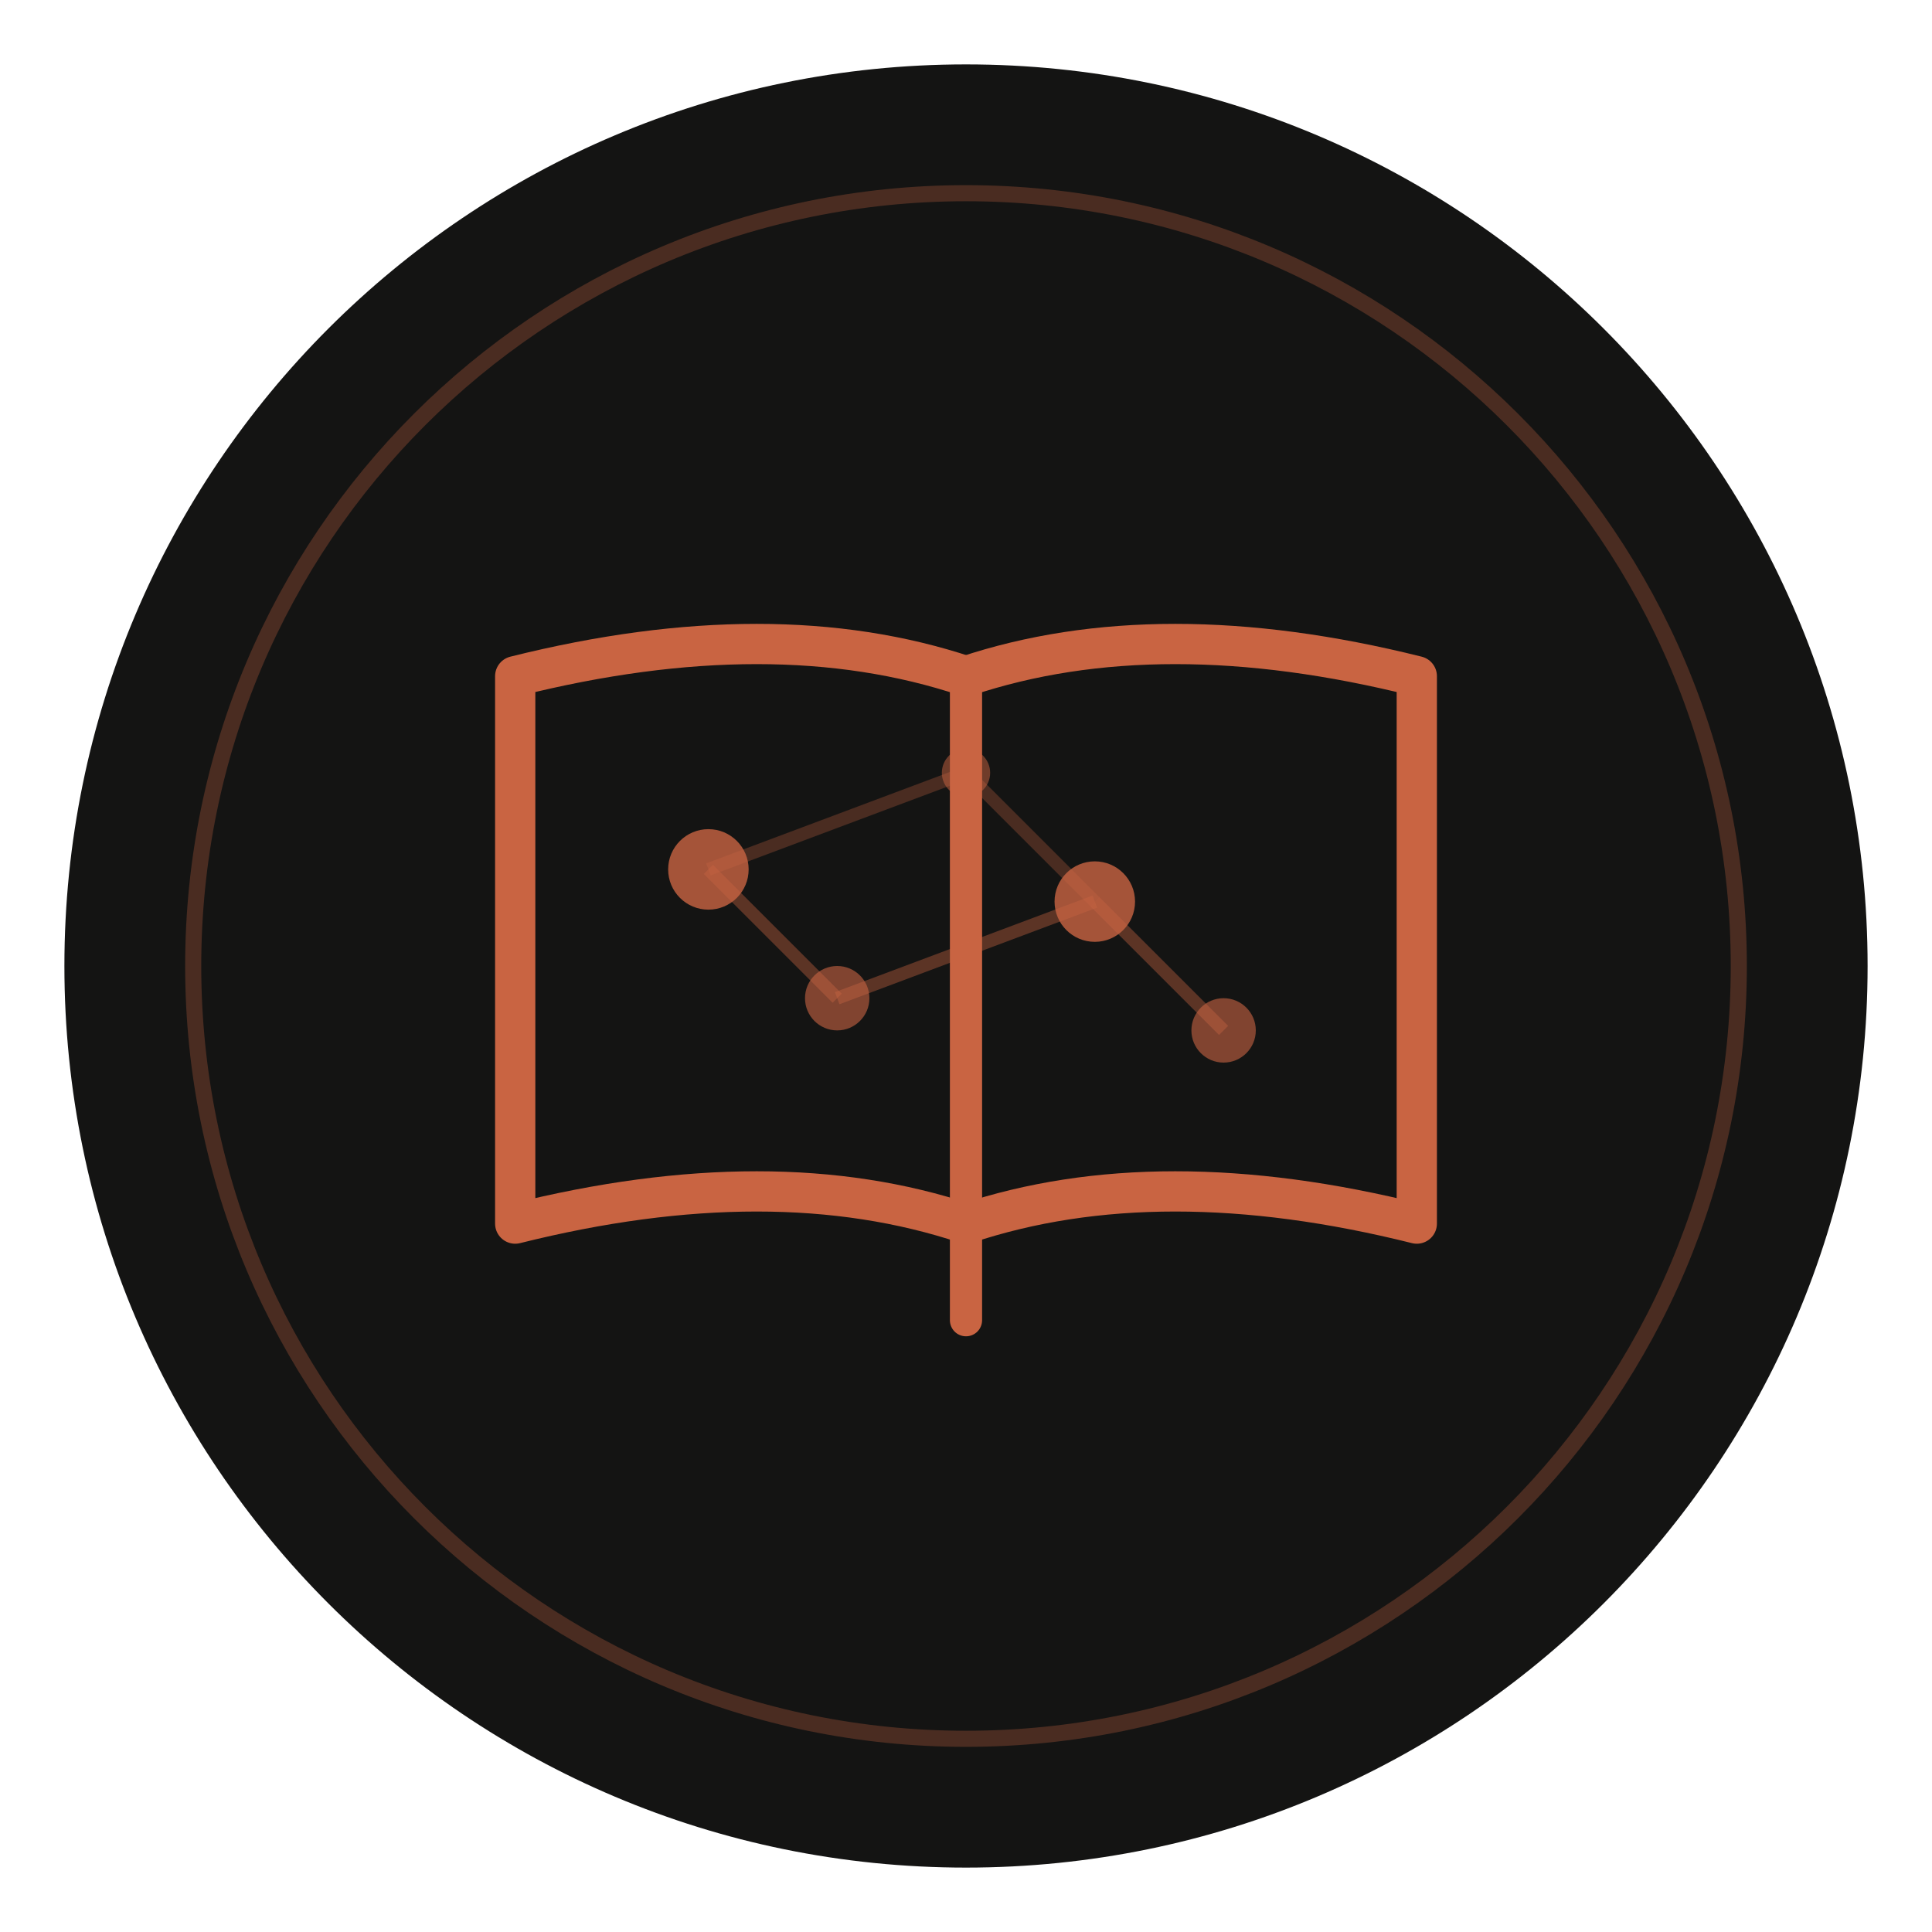
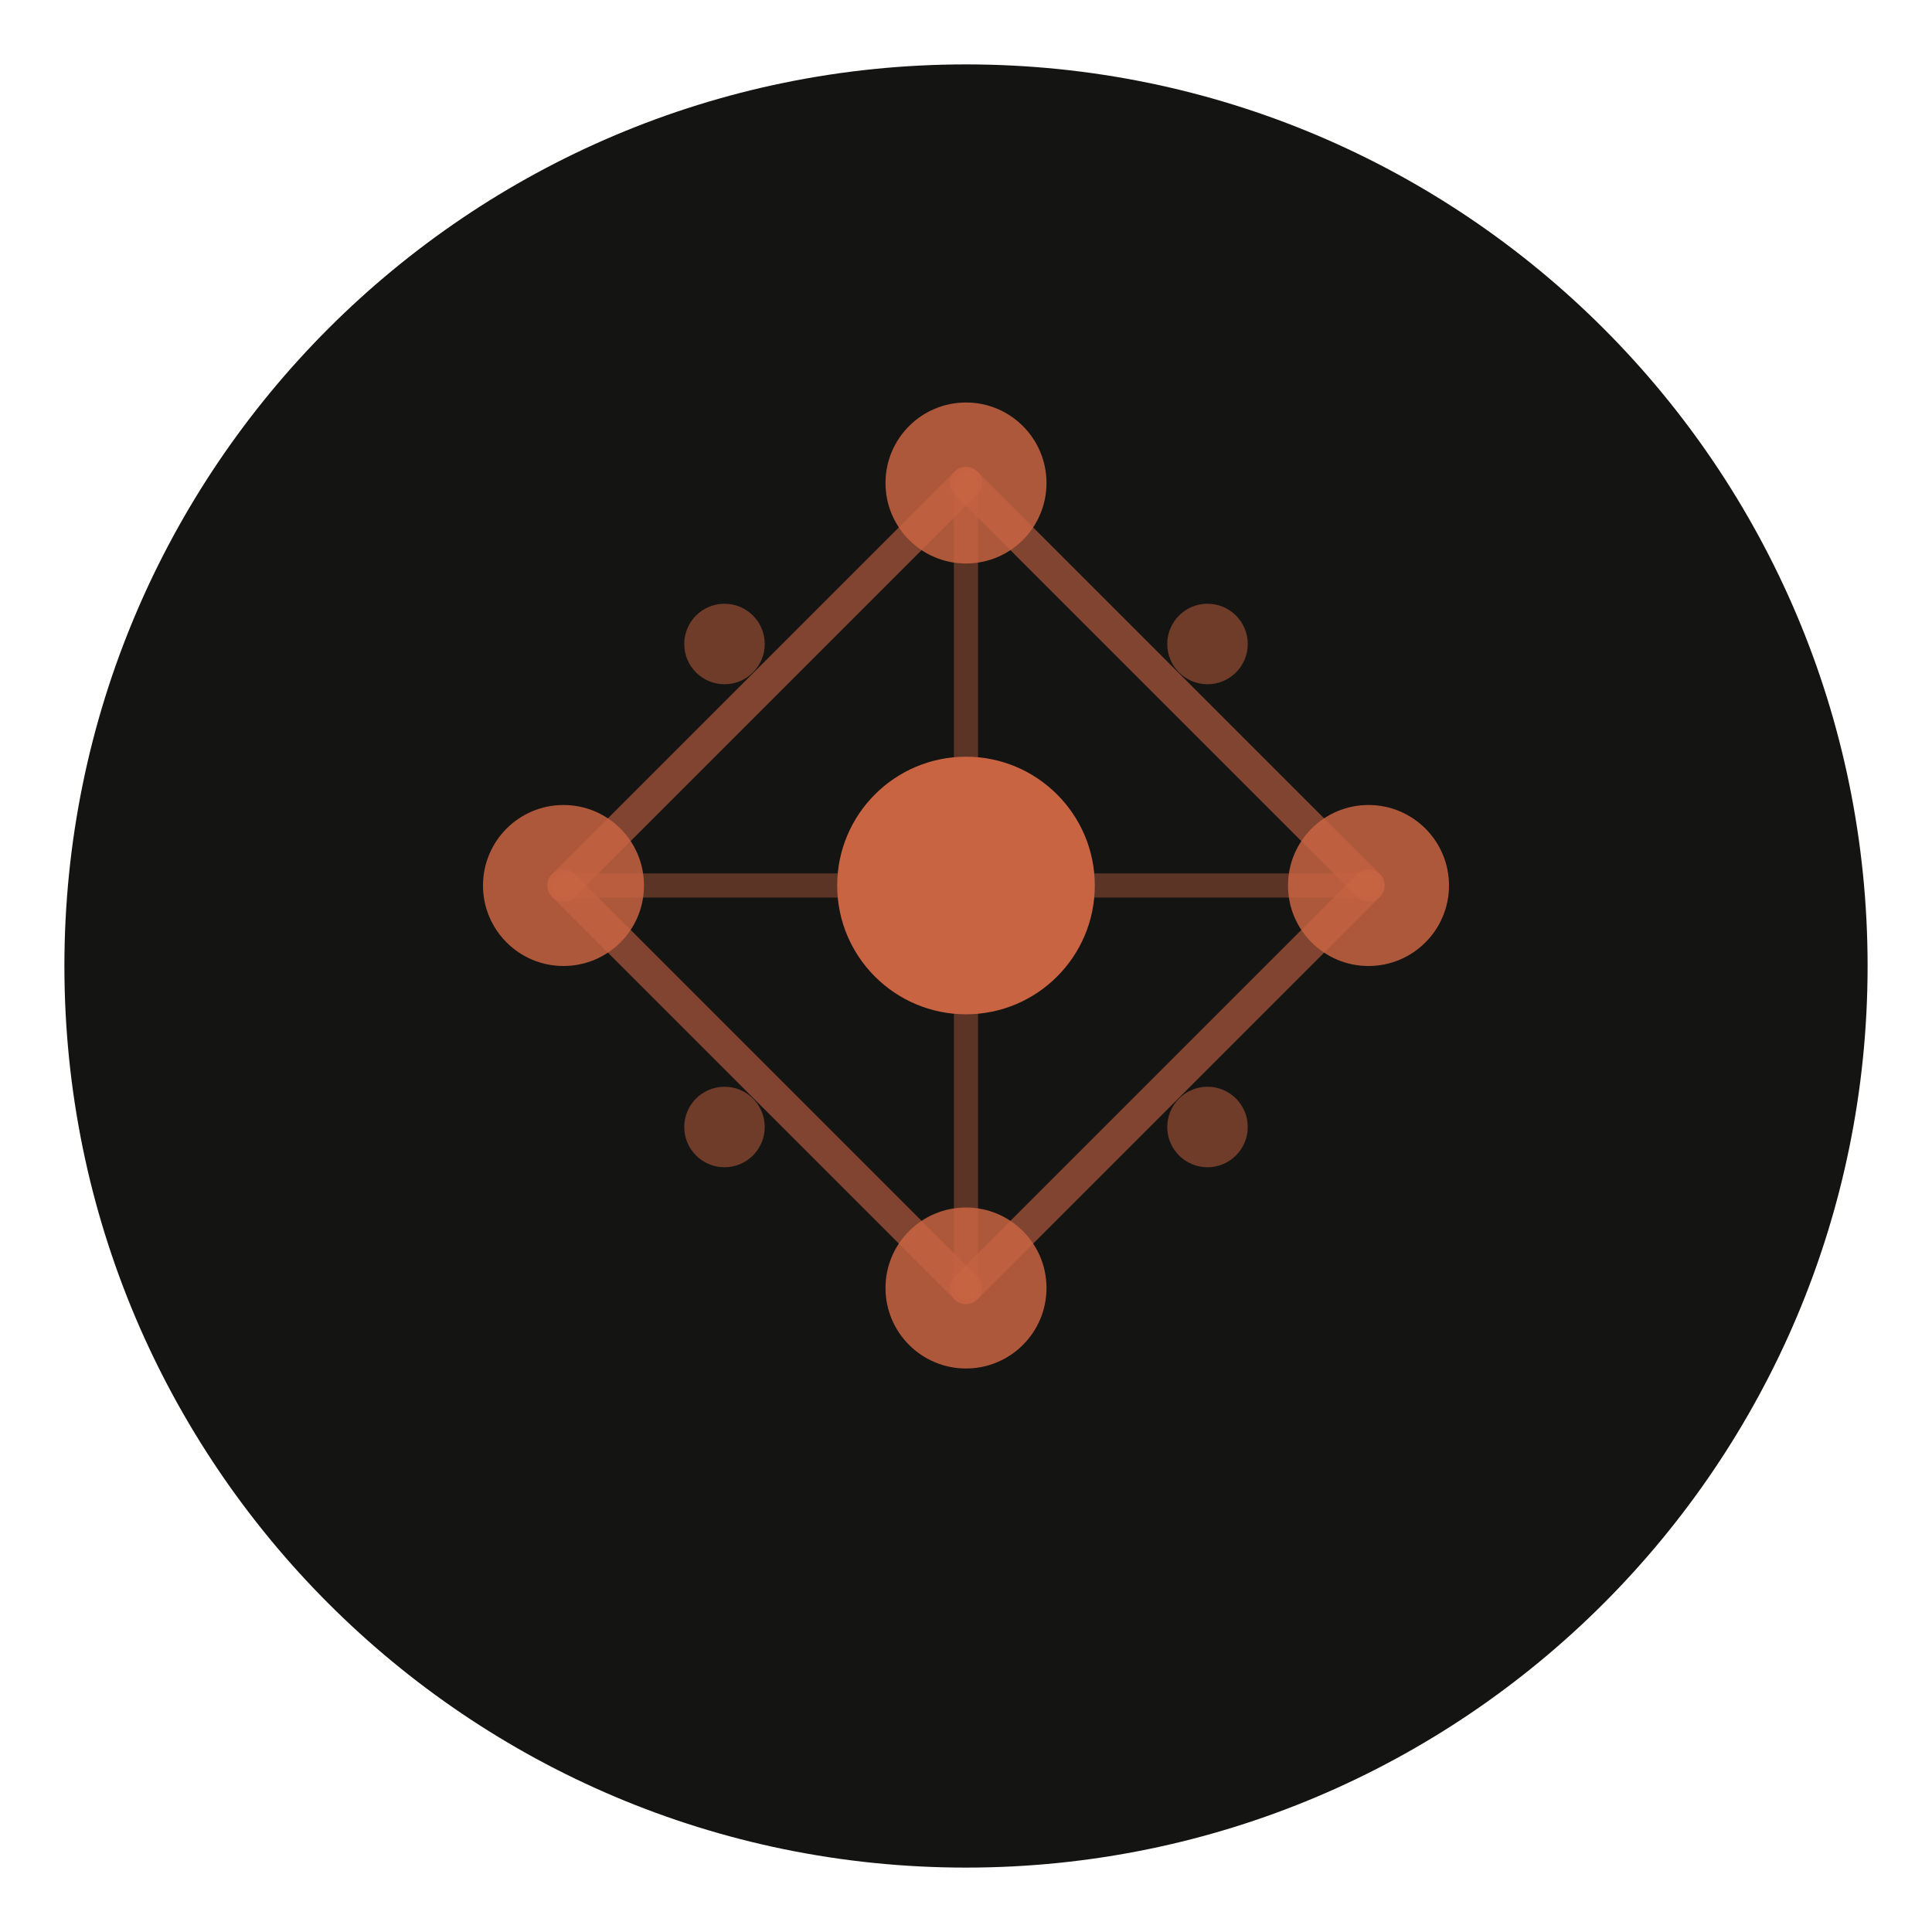
<svg xmlns="http://www.w3.org/2000/svg" viewBox="0 0 120 120" width="120" height="120">
  <defs>
    <linearGradient id="warm" x1="0%" y1="0%" x2="100%" y2="100%">
      <stop offset="0%" stop-color="#c96442" />
      <stop offset="100%" stop-color="#d4785a" />
    </linearGradient>
  </defs>
  <circle cx="60" cy="60" r="56" fill="#141413" />
-   <circle cx="60" cy="60" r="48" fill="none" stroke="#c96442" stroke-width="1" opacity="0.3" />
-   <path d="M60 82 L60 42" stroke="#c96442" stroke-width="2" stroke-linecap="round" />
-   <path d="M60 42 Q48 38 32 42 L32 76 Q48 72 60 76" fill="none" stroke="#c96442" stroke-width="2.5" stroke-linecap="round" stroke-linejoin="round" />
-   <path d="M60 42 Q72 38 88 42 L88 76 Q72 72 60 76" fill="none" stroke="#c96442" stroke-width="2.5" stroke-linecap="round" stroke-linejoin="round" />
-   <circle cx="44" cy="54" r="2.5" fill="#c96442" opacity="0.8" />
-   <circle cx="52" cy="62" r="2" fill="#c96442" opacity="0.6" />
-   <circle cx="68" cy="56" r="2.5" fill="#c96442" opacity="0.8" />
-   <circle cx="76" cy="64" r="2" fill="#c96442" opacity="0.6" />
-   <circle cx="60" cy="48" r="1.5" fill="#c96442" opacity="0.5" />
-   <line x1="44" y1="54" x2="52" y2="62" stroke="#c96442" stroke-width="0.8" opacity="0.4" />
-   <line x1="52" y1="62" x2="68" y2="56" stroke="#c96442" stroke-width="0.8" opacity="0.4" />
-   <line x1="68" y1="56" x2="76" y2="64" stroke="#c96442" stroke-width="0.8" opacity="0.4" />
-   <line x1="60" y1="48" x2="44" y2="54" stroke="#c96442" stroke-width="0.8" opacity="0.3" />
-   <line x1="60" y1="48" x2="68" y2="56" stroke="#c96442" stroke-width="0.8" opacity="0.3" />
+   <line x1="60" y1="30" x2="35" y2="55" stroke="#c96442" stroke-width="2" stroke-linecap="round" opacity="0.6" />
+   <line x1="60" y1="30" x2="85" y2="55" stroke="#c96442" stroke-width="2" stroke-linecap="round" opacity="0.6" />
+   <line x1="35" y1="55" x2="60" y2="80" stroke="#c96442" stroke-width="2" stroke-linecap="round" opacity="0.6" />
+   <line x1="85" y1="55" x2="60" y2="80" stroke="#c96442" stroke-width="2" stroke-linecap="round" opacity="0.6" />
+   <line x1="35" y1="55" x2="85" y2="55" stroke="#c96442" stroke-width="1.5" stroke-linecap="round" opacity="0.4" />
+   <line x1="60" y1="30" x2="60" y2="80" stroke="#c96442" stroke-width="1.5" stroke-linecap="round" opacity="0.4" />
+   <circle cx="60" cy="55" r="8" fill="#c96442" />
+   <circle cx="60" cy="30" r="5" fill="#c96442" opacity="0.85" />
+   <circle cx="35" cy="55" r="5" fill="#c96442" opacity="0.85" />
+   <circle cx="85" cy="55" r="5" fill="#c96442" opacity="0.85" />
+   <circle cx="60" cy="80" r="5" fill="#c96442" opacity="0.85" />
+   <circle cx="45" cy="40" r="2.5" fill="#c96442" opacity="0.5" />
+   <circle cx="75" cy="40" r="2.5" fill="#c96442" opacity="0.5" />
+   <circle cx="45" cy="70" r="2.5" fill="#c96442" opacity="0.5" />
+   <circle cx="75" cy="70" r="2.5" fill="#c96442" opacity="0.5" />
</svg>
